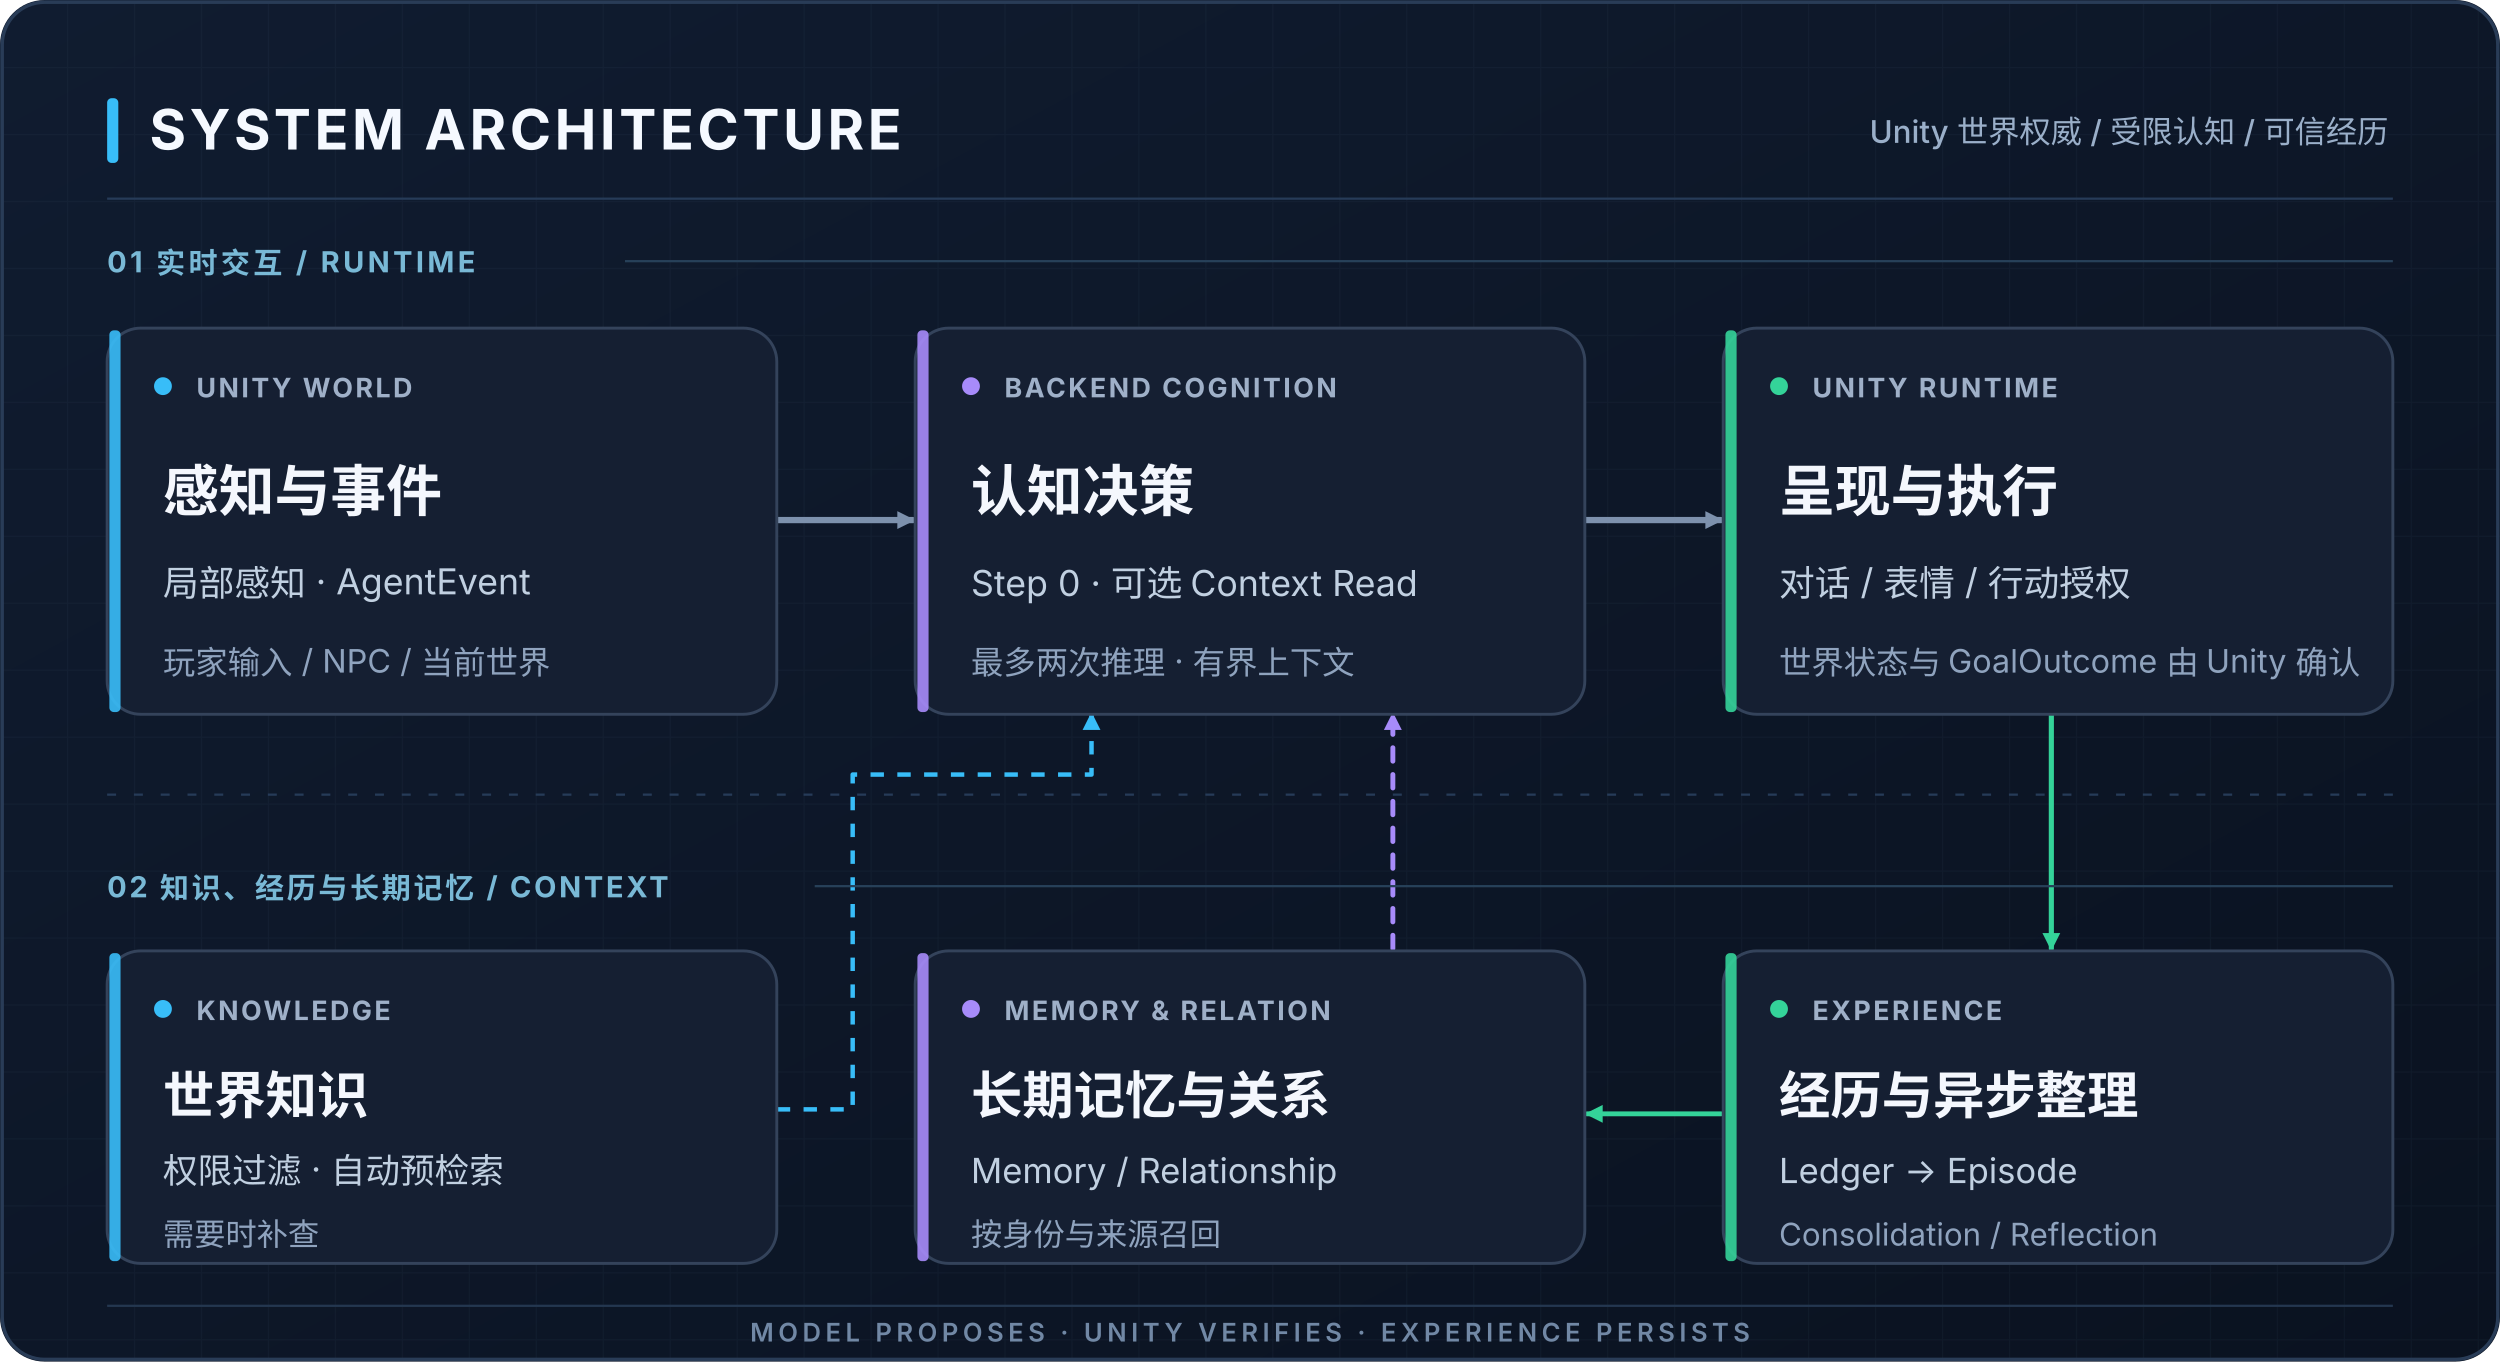
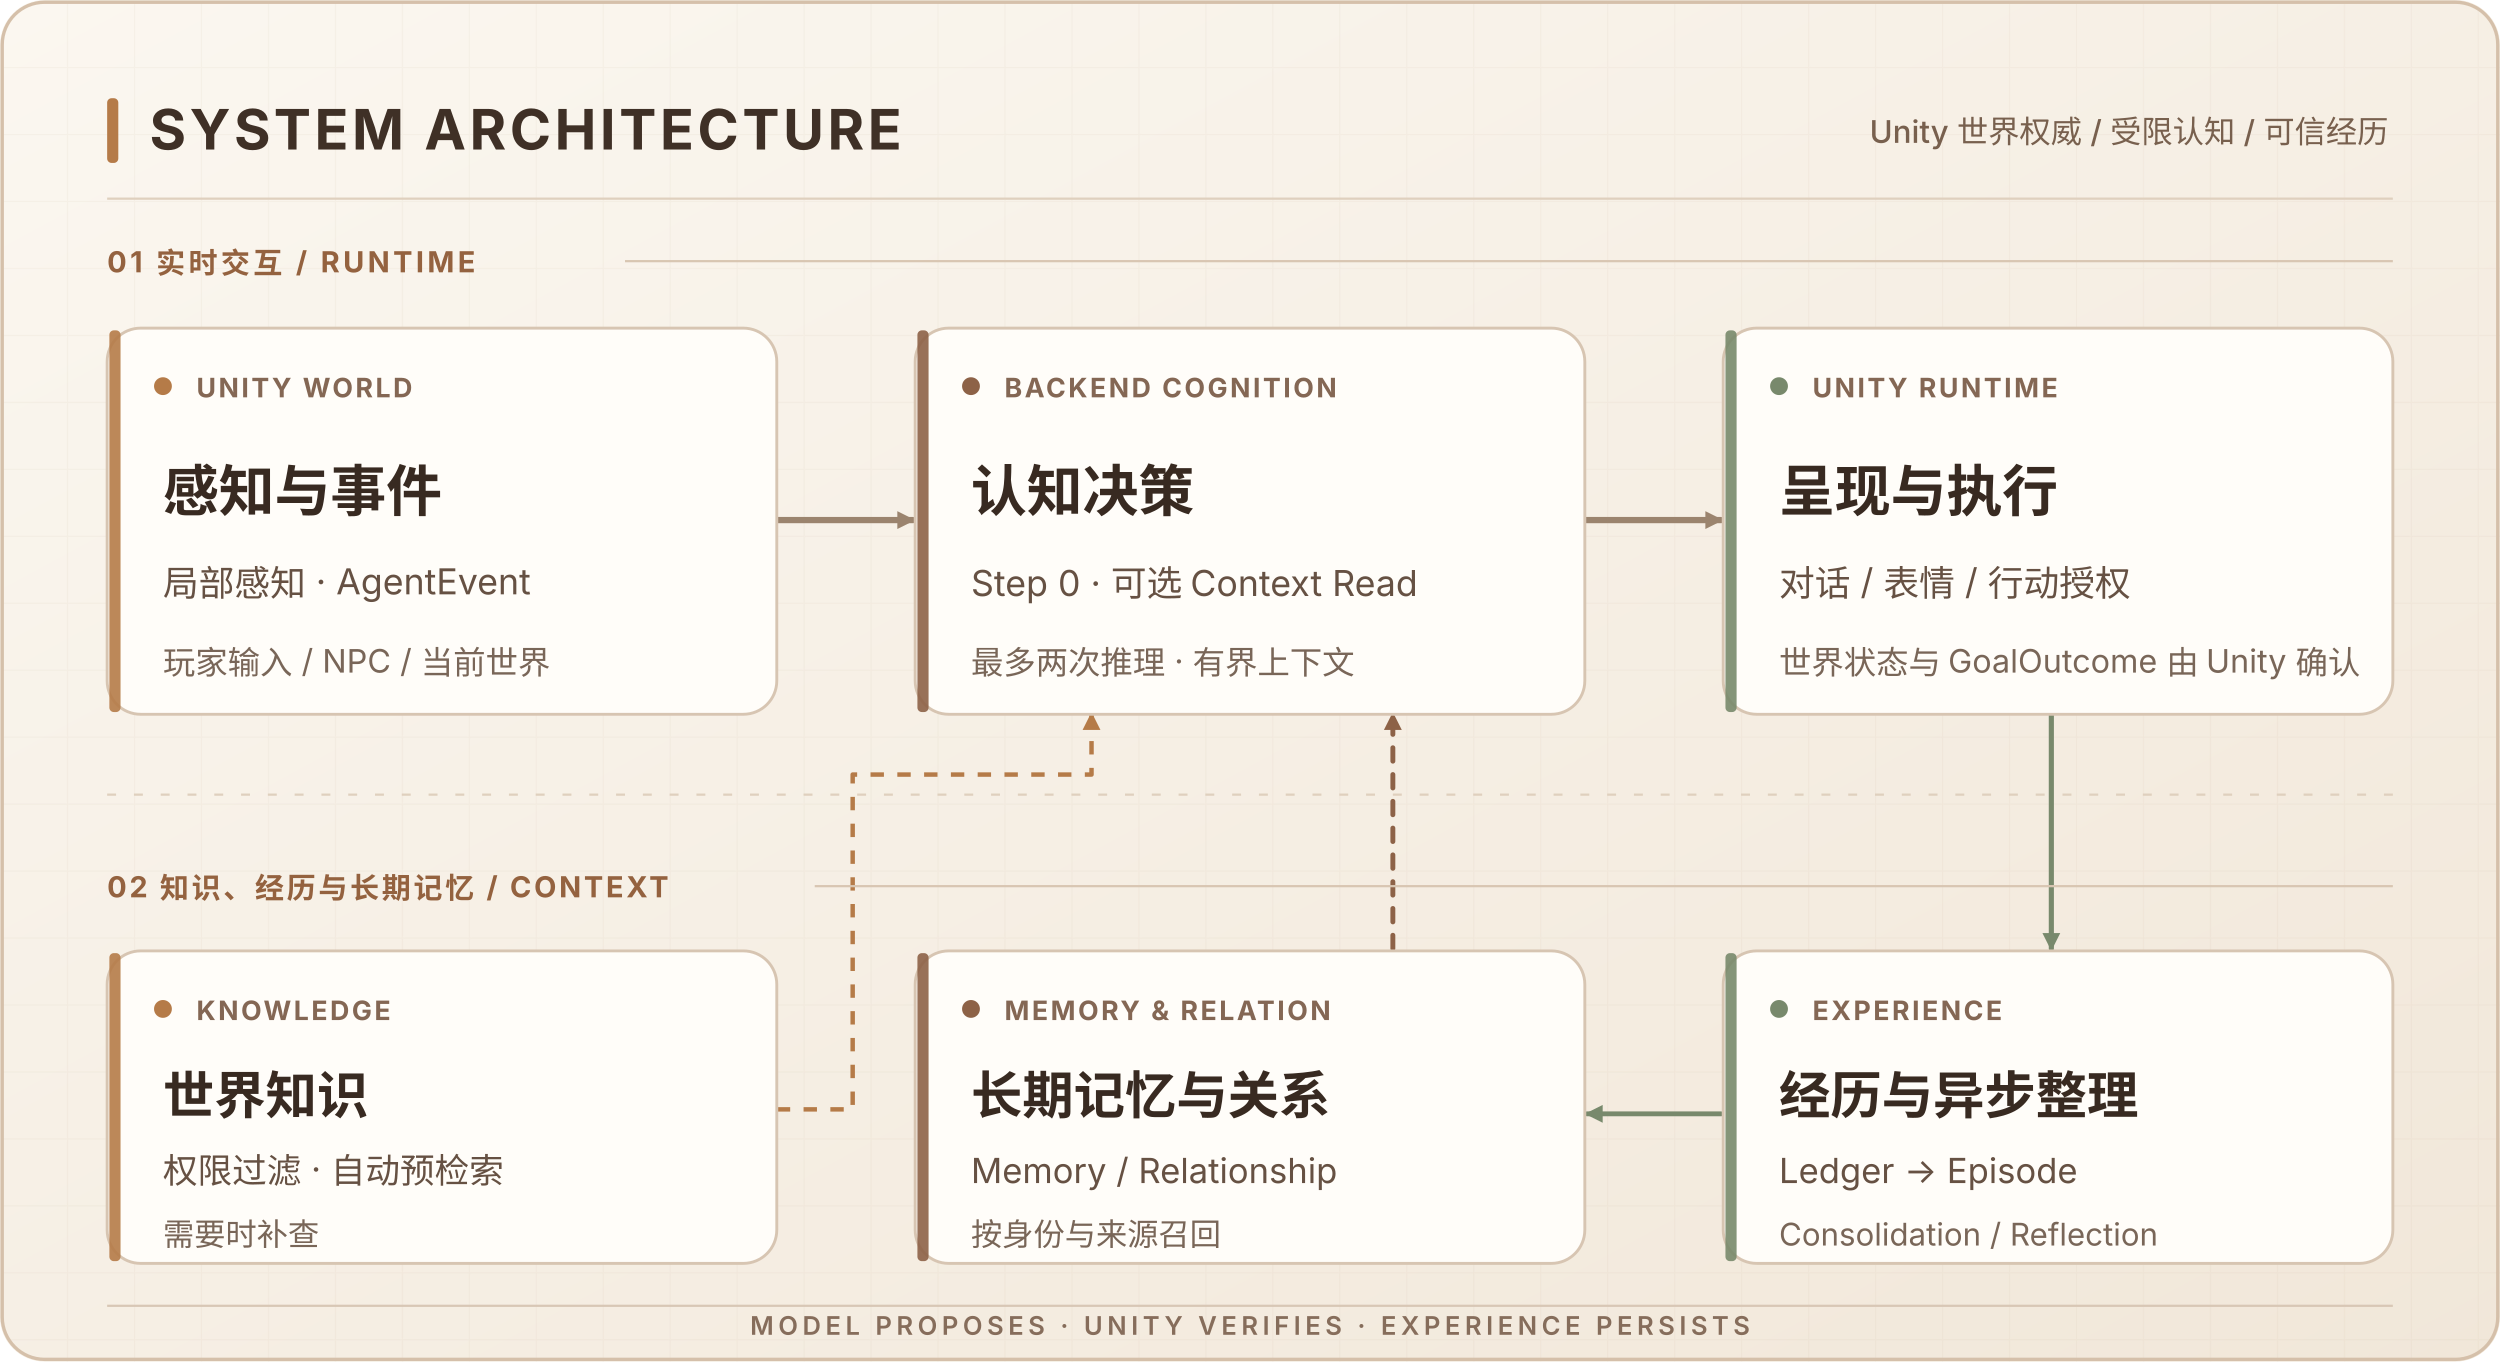
<svg xmlns="http://www.w3.org/2000/svg" width="1120" height="610" viewBox="0 0 1120 610" role="img" aria-label="EmbodiedNPC 分层架构：Unity 感知进入有界认知、经 Unity 验证后呈现或执行，真实经历异步整理为长期记忆和关系，世界知识与记忆支撑之后的认知">
  <defs>
    <linearGradient id="bg" x1="0" y1="0" x2="1" y2="1">
-       <stop stop-color="#101C30" />
-       <stop offset="1" stop-color="#0A1220" />
+       <stop stop-color="#FBF7F0" />
+       <stop offset="1" stop-color="#F1E7D9" />
    </linearGradient>
    <pattern id="g" width="30" height="30" patternUnits="userSpaceOnUse">
-       <path d="M30 0H0V30" fill="none" stroke="#516B8B" stroke-opacity=".075" stroke-width="1" />
+       <path d="M30 0H0V30" fill="none" stroke="#BDA48E" stroke-opacity=".075" stroke-width="1" />
    </pattern>
    <marker id="a" markerWidth="9" markerHeight="9" refX="7" refY="4" orient="auto" markerUnits="userSpaceOnUse">
-       <path d="M0 0L8 4L0 8Z" fill="#7D91AD" />
+       <path d="M0 0L8 4L0 8Z" fill="#9B846E" />
    </marker>
-     <marker id="cyan" markerWidth="9" markerHeight="9" refX="7" refY="4" orient="auto" markerUnits="userSpaceOnUse">
-       <path d="M0 0L8 4L0 8Z" fill="#38BDF8" />
+     <marker id="caramel" markerWidth="9" markerHeight="9" refX="7" refY="4" orient="auto" markerUnits="userSpaceOnUse">
+       <path d="M0 0L8 4L0 8Z" fill="#B57B48" />
    </marker>
-     <marker id="violet" markerWidth="9" markerHeight="9" refX="7" refY="4" orient="auto" markerUnits="userSpaceOnUse">
-       <path d="M0 0L8 4L0 8Z" fill="#A78BFA" />
+     <marker id="espresso" markerWidth="9" markerHeight="9" refX="7" refY="4" orient="auto" markerUnits="userSpaceOnUse">
+       <path d="M0 0L8 4L0 8Z" fill="#8D6247" />
    </marker>
-     <marker id="green" markerWidth="9" markerHeight="9" refX="7" refY="4" orient="auto" markerUnits="userSpaceOnUse">
-       <path d="M0 0L8 4L0 8Z" fill="#34D399" />
+     <marker id="sage" markerWidth="9" markerHeight="9" refX="7" refY="4" orient="auto" markerUnits="userSpaceOnUse">
+       <path d="M0 0L8 4L0 8Z" fill="#78896C" />
    </marker>
  </defs>
  <rect width="1120" height="610" rx="20" fill="url(#bg)" />
  <rect width="1120" height="610" rx="20" fill="url(#g)" />
-   <rect x="1" y="1" width="1118" height="608" rx="19" fill="none" stroke="#293C57" stroke-width="1.5" />
-   <rect x="48" y="44" width="5" height="29" rx="2" fill="#38BDF8" />
-   <text x="67" y="67" fill="#F5F9FF" font-size="25" font-weight="750" font-family="Inter, Segoe UI, Noto Sans CJK SC, Microsoft YaHei, Arial, sans-serif" letter-spacing="1.6">SYSTEM ARCHITECTURE</text>
-   <text x="1070" y="64" fill="#9AAFC9" font-size="14" font-weight="500" font-family="Inter, Segoe UI, Noto Sans CJK SC, Microsoft YaHei, Arial, sans-serif" text-anchor="end">Unity 世界权威  /  受限认知  /  可信经历</text>
-   <path d="M48 89H1072" stroke="#263B58" stroke-width="1" />
-   <text x="48" y="122" fill="#79B9D6" font-size="13" font-weight="700" font-family="Inter, Segoe UI, Noto Sans CJK SC, Microsoft YaHei, Arial, sans-serif" letter-spacing="1.5">01   实时交互  /  RUNTIME</text>
-   <path d="M280 117H1072" stroke="#274159" stroke-width="1" />
-   <path d="M348 233H409" stroke="#7D91AD" stroke-width="2.8" stroke-linecap="round" marker-end="url(#a)" />
-   <path d="M710 233H771" stroke="#7D91AD" stroke-width="2.8" stroke-linecap="round" marker-end="url(#a)" />
-   <path d="M919 320V425" stroke="#34D399" stroke-width="2.3" stroke-linecap="round" marker-end="url(#green)" />
-   <path d="M771 499H711" stroke="#34D399" stroke-width="2.2" stroke-linecap="round" marker-end="url(#green)" />
-   <path d="M624 425V320" stroke="#A78BFA" stroke-width="2.2" stroke-dasharray="6 6" stroke-linecap="round" marker-end="url(#violet)" />
-   <path d="M348 497H382V347H489V320" fill="none" stroke="#38BDF8" stroke-width="2" stroke-dasharray="6 6" stroke-linejoin="round" marker-end="url(#cyan)" />
-   <path d="M48 356H1072" stroke="#263B58" stroke-width="1" stroke-dasharray="4 8" />
-   <text x="48" y="402" fill="#79B9D6" font-size="13" font-weight="700" font-family="Inter, Segoe UI, Noto Sans CJK SC, Microsoft YaHei, Arial, sans-serif" letter-spacing="1.2">02   知识、经历与长期记忆  /  CONTEXT</text>
-   <path d="M365 397H1072" stroke="#274159" stroke-width="1" />
+   <rect x="1" y="1" width="1118" height="608" rx="19" fill="none" stroke="#D5C0AA" stroke-width="1.5" />
+   <rect x="48" y="44" width="5" height="29" rx="2" fill="#B57B48" />
+   <text x="67" y="67" fill="#3F3026" font-size="25" font-weight="750" font-family="Inter, Segoe UI, Noto Sans CJK SC, Microsoft YaHei, Arial, sans-serif" letter-spacing="1.6">SYSTEM ARCHITECTURE</text>
+   <text x="1070" y="64" fill="#78604E" font-size="14" font-weight="500" font-family="Inter, Segoe UI, Noto Sans CJK SC, Microsoft YaHei, Arial, sans-serif" text-anchor="end">Unity 世界权威  /  受限认知  /  可信经历</text>
+   <path d="M48 89H1072" stroke="#DFD0BE" stroke-width="1" />
+   <text x="48" y="122" fill="#94623F" font-size="13" font-weight="700" font-family="Inter, Segoe UI, Noto Sans CJK SC, Microsoft YaHei, Arial, sans-serif" letter-spacing="1.5">01   实时交互  /  RUNTIME</text>
+   <path d="M280 117H1072" stroke="#D8C6B2" stroke-width="1" />
+   <path d="M348 233H409" stroke="#9B846E" stroke-width="2.8" stroke-linecap="round" marker-end="url(#a)" />
+   <path d="M710 233H771" stroke="#9B846E" stroke-width="2.8" stroke-linecap="round" marker-end="url(#a)" />
+   <path d="M919 320V425" stroke="#78896C" stroke-width="2.3" stroke-linecap="round" marker-end="url(#sage)" />
+   <path d="M771 499H711" stroke="#78896C" stroke-width="2.2" stroke-linecap="round" marker-end="url(#sage)" />
+   <path d="M624 425V320" stroke="#8D6247" stroke-width="2.2" stroke-dasharray="6 6" stroke-linecap="round" marker-end="url(#espresso)" />
+   <path d="M348 497H382V347H489V320" fill="none" stroke="#B57B48" stroke-width="2" stroke-dasharray="6 6" stroke-linejoin="round" marker-end="url(#caramel)" />
+   <path d="M48 356H1072" stroke="#DFD0BE" stroke-width="1" stroke-dasharray="4 8" />
+   <text x="48" y="402" fill="#94623F" font-size="13" font-weight="700" font-family="Inter, Segoe UI, Noto Sans CJK SC, Microsoft YaHei, Arial, sans-serif" letter-spacing="1.2">02   知识、经历与长期记忆  /  CONTEXT</text>
+   <path d="M365 397H1072" stroke="#D8C6B2" stroke-width="1" />
  <g>
-     <rect x="48" y="147" width="300" height="173" rx="15" fill="#151F32" stroke="#34435B" stroke-width="1.3" />
-     <rect x="49" y="148" width="5" height="171" rx="2" fill="#38BDF8" opacity=".9" />
-     <circle cx="73" cy="173" r="4" fill="#38BDF8" />
-     <text x="88" y="178" fill="#9FB0C8" font-size="12" font-weight="700" font-family="Inter, Segoe UI, Noto Sans CJK SC, Microsoft YaHei, Arial, sans-serif" letter-spacing="1.1">UNITY WORLD</text>
-     <text x="73" y="229" fill="#F4F7FD" font-size="25" font-weight="700" font-family="Inter, Segoe UI, Noto Sans CJK SC, Microsoft YaHei, Arial, sans-serif">感知与事件</text>
-     <text x="73" y="267" fill="#C1D0E1" font-size="16" font-weight="400" font-family="Inter, Segoe UI, Noto Sans CJK SC, Microsoft YaHei, Arial, sans-serif">局部感知  ·  AgentEvent</text>
-     <text x="73" y="302" fill="#8FA3BE" font-size="14.5" font-weight="400" font-family="Inter, Segoe UI, Noto Sans CJK SC, Microsoft YaHei, Arial, sans-serif">玩家输入 / NPC / 当前世界</text>
+     <rect x="48" y="147" width="300" height="173" rx="15" fill="#FFFDF9" stroke="#D7C5B2" stroke-width="1.3" />
+     <rect x="49" y="148" width="5" height="171" rx="2" fill="#B57B48" opacity=".9" />
+     <circle cx="73" cy="173" r="4" fill="#B57B48" />
+     <text x="88" y="178" fill="#846754" font-size="12" font-weight="700" font-family="Inter, Segoe UI, Noto Sans CJK SC, Microsoft YaHei, Arial, sans-serif" letter-spacing="1.1">UNITY WORLD</text>
+     <text x="73" y="229" fill="#382A21" font-size="25" font-weight="700" font-family="Inter, Segoe UI, Noto Sans CJK SC, Microsoft YaHei, Arial, sans-serif">感知与事件</text>
+     <text x="73" y="267" fill="#665143" font-size="16" font-weight="400" font-family="Inter, Segoe UI, Noto Sans CJK SC, Microsoft YaHei, Arial, sans-serif">局部感知  ·  AgentEvent</text>
+     <text x="73" y="302" fill="#796658" font-size="14.5" font-weight="400" font-family="Inter, Segoe UI, Noto Sans CJK SC, Microsoft YaHei, Arial, sans-serif">玩家输入 / NPC / 当前世界</text>
  </g>
  <g>
-     <rect x="410" y="147" width="300" height="173" rx="15" fill="#151F32" stroke="#34435B" stroke-width="1.3" />
-     <rect x="411" y="148" width="5" height="171" rx="2" fill="#A78BFA" opacity=".9" />
-     <circle cx="435" cy="173" r="4" fill="#A78BFA" />
-     <text x="450" y="178" fill="#9FB0C8" font-size="12" font-weight="700" font-family="Inter, Segoe UI, Noto Sans CJK SC, Microsoft YaHei, Arial, sans-serif" letter-spacing="1.1">BACKEND COGNITION</text>
-     <text x="435" y="229" fill="#F4F7FD" font-size="25" font-weight="700" font-family="Inter, Segoe UI, Noto Sans CJK SC, Microsoft YaHei, Arial, sans-serif">认知决策</text>
-     <text x="435" y="267" fill="#C1D0E1" font-size="16" font-weight="400" font-family="Inter, Segoe UI, Noto Sans CJK SC, Microsoft YaHei, Arial, sans-serif">Step 0  ·  可选 Context Read</text>
-     <text x="435" y="302" fill="#8FA3BE" font-size="14.5" font-weight="400" font-family="Inter, Segoe UI, Noto Sans CJK SC, Microsoft YaHei, Arial, sans-serif">最多两次推理 · 有界上下文</text>
+     <rect x="410" y="147" width="300" height="173" rx="15" fill="#FFFDF9" stroke="#D7C5B2" stroke-width="1.3" />
+     <rect x="411" y="148" width="5" height="171" rx="2" fill="#8D6247" opacity=".9" />
+     <circle cx="435" cy="173" r="4" fill="#8D6247" />
+     <text x="450" y="178" fill="#846754" font-size="12" font-weight="700" font-family="Inter, Segoe UI, Noto Sans CJK SC, Microsoft YaHei, Arial, sans-serif" letter-spacing="1.1">BACKEND COGNITION</text>
+     <text x="435" y="229" fill="#382A21" font-size="25" font-weight="700" font-family="Inter, Segoe UI, Noto Sans CJK SC, Microsoft YaHei, Arial, sans-serif">认知决策</text>
+     <text x="435" y="267" fill="#665143" font-size="16" font-weight="400" font-family="Inter, Segoe UI, Noto Sans CJK SC, Microsoft YaHei, Arial, sans-serif">Step 0  ·  可选 Context Read</text>
+     <text x="435" y="302" fill="#796658" font-size="14.5" font-weight="400" font-family="Inter, Segoe UI, Noto Sans CJK SC, Microsoft YaHei, Arial, sans-serif">最多两次推理 · 有界上下文</text>
  </g>
  <g>
-     <rect x="772" y="147" width="300" height="173" rx="15" fill="#151F32" stroke="#34435B" stroke-width="1.3" />
-     <rect x="773" y="148" width="5" height="171" rx="2" fill="#34D399" opacity=".9" />
-     <circle cx="797" cy="173" r="4" fill="#34D399" />
-     <text x="812" y="178" fill="#9FB0C8" font-size="12" font-weight="700" font-family="Inter, Segoe UI, Noto Sans CJK SC, Microsoft YaHei, Arial, sans-serif" letter-spacing="1.1">UNITY RUNTIME</text>
-     <text x="797" y="229" fill="#F4F7FD" font-size="25" font-weight="700" font-family="Inter, Segoe UI, Noto Sans CJK SC, Microsoft YaHei, Arial, sans-serif">呈现与执行</text>
-     <text x="797" y="267" fill="#C1D0E1" font-size="16" font-weight="400" font-family="Inter, Segoe UI, Noto Sans CJK SC, Microsoft YaHei, Arial, sans-serif">对话 / 表情 / 行动授权</text>
-     <text x="797" y="302" fill="#8FA3BE" font-size="14.5" font-weight="400" font-family="Inter, Segoe UI, Noto Sans CJK SC, Microsoft YaHei, Arial, sans-serif">世界状态与 GoalOutcome 由 Unity 确认</text>
+     <rect x="772" y="147" width="300" height="173" rx="15" fill="#FFFDF9" stroke="#D7C5B2" stroke-width="1.3" />
+     <rect x="773" y="148" width="5" height="171" rx="2" fill="#78896C" opacity=".9" />
+     <circle cx="797" cy="173" r="4" fill="#78896C" />
+     <text x="812" y="178" fill="#846754" font-size="12" font-weight="700" font-family="Inter, Segoe UI, Noto Sans CJK SC, Microsoft YaHei, Arial, sans-serif" letter-spacing="1.1">UNITY RUNTIME</text>
+     <text x="797" y="229" fill="#382A21" font-size="25" font-weight="700" font-family="Inter, Segoe UI, Noto Sans CJK SC, Microsoft YaHei, Arial, sans-serif">呈现与执行</text>
+     <text x="797" y="267" fill="#665143" font-size="16" font-weight="400" font-family="Inter, Segoe UI, Noto Sans CJK SC, Microsoft YaHei, Arial, sans-serif">对话 / 表情 / 行动授权</text>
+     <text x="797" y="302" fill="#796658" font-size="14.5" font-weight="400" font-family="Inter, Segoe UI, Noto Sans CJK SC, Microsoft YaHei, Arial, sans-serif">世界状态与 GoalOutcome 由 Unity 确认</text>
  </g>
  <g>
-     <rect x="48" y="426" width="300" height="140" rx="15" fill="#151F32" stroke="#34435B" stroke-width="1.3" />
-     <rect x="49" y="427" width="5" height="138" rx="2" fill="#38BDF8" opacity=".9" />
-     <circle cx="73" cy="452" r="4" fill="#38BDF8" />
-     <text x="88" y="457" fill="#9FB0C8" font-size="12" font-weight="700" font-family="Inter, Segoe UI, Noto Sans CJK SC, Microsoft YaHei, Arial, sans-serif" letter-spacing="1.1">KNOWLEDGE</text>
-     <text x="73" y="499" fill="#F4F7FD" font-size="23" font-weight="700" font-family="Inter, Segoe UI, Noto Sans CJK SC, Microsoft YaHei, Arial, sans-serif">世界知识</text>
-     <text x="73" y="530" fill="#C1D0E1" font-size="15.5" font-weight="400" font-family="Inter, Segoe UI, Noto Sans CJK SC, Microsoft YaHei, Arial, sans-serif">权限过滤 · 自动预检索</text>
-     <text x="73" y="558" fill="#8FA3BE" font-size="14" font-weight="400" font-family="Inter, Segoe UI, Noto Sans CJK SC, Microsoft YaHei, Arial, sans-serif">需要时补查</text>
+     <rect x="48" y="426" width="300" height="140" rx="15" fill="#FFFDF9" stroke="#D7C5B2" stroke-width="1.3" />
+     <rect x="49" y="427" width="5" height="138" rx="2" fill="#B57B48" opacity=".9" />
+     <circle cx="73" cy="452" r="4" fill="#B57B48" />
+     <text x="88" y="457" fill="#846754" font-size="12" font-weight="700" font-family="Inter, Segoe UI, Noto Sans CJK SC, Microsoft YaHei, Arial, sans-serif" letter-spacing="1.1">KNOWLEDGE</text>
+     <text x="73" y="499" fill="#382A21" font-size="23" font-weight="700" font-family="Inter, Segoe UI, Noto Sans CJK SC, Microsoft YaHei, Arial, sans-serif">世界知识</text>
+     <text x="73" y="530" fill="#665143" font-size="15.5" font-weight="400" font-family="Inter, Segoe UI, Noto Sans CJK SC, Microsoft YaHei, Arial, sans-serif">权限过滤 · 自动预检索</text>
+     <text x="73" y="558" fill="#796658" font-size="14" font-weight="400" font-family="Inter, Segoe UI, Noto Sans CJK SC, Microsoft YaHei, Arial, sans-serif">需要时补查</text>
  </g>
  <g>
-     <rect x="410" y="426" width="300" height="140" rx="15" fill="#151F32" stroke="#34435B" stroke-width="1.3" />
-     <rect x="411" y="427" width="5" height="138" rx="2" fill="#A78BFA" opacity=".9" />
-     <circle cx="435" cy="452" r="4" fill="#A78BFA" />
-     <text x="450" y="457" fill="#9FB0C8" font-size="12" font-weight="700" font-family="Inter, Segoe UI, Noto Sans CJK SC, Microsoft YaHei, Arial, sans-serif" letter-spacing="1.1">MEMORY &amp; RELATION</text>
-     <text x="435" y="499" fill="#F4F7FD" font-size="23" font-weight="700" font-family="Inter, Segoe UI, Noto Sans CJK SC, Microsoft YaHei, Arial, sans-serif">长期记忆与关系</text>
-     <text x="435" y="530" fill="#C1D0E1" font-size="15.5" font-weight="400" font-family="Inter, Segoe UI, Noto Sans CJK SC, Microsoft YaHei, Arial, sans-serif">Memory / Relationship</text>
-     <text x="435" y="558" fill="#8FA3BE" font-size="14" font-weight="400" font-family="Inter, Segoe UI, Noto Sans CJK SC, Microsoft YaHei, Arial, sans-serif">按身份与来源召回</text>
+     <rect x="410" y="426" width="300" height="140" rx="15" fill="#FFFDF9" stroke="#D7C5B2" stroke-width="1.3" />
+     <rect x="411" y="427" width="5" height="138" rx="2" fill="#8D6247" opacity=".9" />
+     <circle cx="435" cy="452" r="4" fill="#8D6247" />
+     <text x="450" y="457" fill="#846754" font-size="12" font-weight="700" font-family="Inter, Segoe UI, Noto Sans CJK SC, Microsoft YaHei, Arial, sans-serif" letter-spacing="1.1">MEMORY &amp; RELATION</text>
+     <text x="435" y="499" fill="#382A21" font-size="23" font-weight="700" font-family="Inter, Segoe UI, Noto Sans CJK SC, Microsoft YaHei, Arial, sans-serif">长期记忆与关系</text>
+     <text x="435" y="530" fill="#665143" font-size="15.5" font-weight="400" font-family="Inter, Segoe UI, Noto Sans CJK SC, Microsoft YaHei, Arial, sans-serif">Memory / Relationship</text>
+     <text x="435" y="558" fill="#796658" font-size="14" font-weight="400" font-family="Inter, Segoe UI, Noto Sans CJK SC, Microsoft YaHei, Arial, sans-serif">按身份与来源召回</text>
  </g>
  <g>
-     <rect x="772" y="426" width="300" height="140" rx="15" fill="#151F32" stroke="#34435B" stroke-width="1.3" />
-     <rect x="773" y="427" width="5" height="138" rx="2" fill="#34D399" opacity=".9" />
-     <circle cx="797" cy="452" r="4" fill="#34D399" />
-     <text x="812" y="457" fill="#9FB0C8" font-size="12" font-weight="700" font-family="Inter, Segoe UI, Noto Sans CJK SC, Microsoft YaHei, Arial, sans-serif" letter-spacing="1.1">EXPERIENCE</text>
-     <text x="797" y="499" fill="#F4F7FD" font-size="23" font-weight="700" font-family="Inter, Segoe UI, Noto Sans CJK SC, Microsoft YaHei, Arial, sans-serif">经历与异步整理</text>
-     <text x="797" y="530" fill="#C1D0E1" font-size="15.5" font-weight="400" font-family="Inter, Segoe UI, Noto Sans CJK SC, Microsoft YaHei, Arial, sans-serif">Ledger → Episode</text>
-     <text x="797" y="558" fill="#8FA3BE" font-size="14" font-weight="400" font-family="Inter, Segoe UI, Noto Sans CJK SC, Microsoft YaHei, Arial, sans-serif">Consolidation / Reflection</text>
+     <rect x="772" y="426" width="300" height="140" rx="15" fill="#FFFDF9" stroke="#D7C5B2" stroke-width="1.3" />
+     <rect x="773" y="427" width="5" height="138" rx="2" fill="#78896C" opacity=".9" />
+     <circle cx="797" cy="452" r="4" fill="#78896C" />
+     <text x="812" y="457" fill="#846754" font-size="12" font-weight="700" font-family="Inter, Segoe UI, Noto Sans CJK SC, Microsoft YaHei, Arial, sans-serif" letter-spacing="1.1">EXPERIENCE</text>
+     <text x="797" y="499" fill="#382A21" font-size="23" font-weight="700" font-family="Inter, Segoe UI, Noto Sans CJK SC, Microsoft YaHei, Arial, sans-serif">经历与异步整理</text>
+     <text x="797" y="530" fill="#665143" font-size="15.5" font-weight="400" font-family="Inter, Segoe UI, Noto Sans CJK SC, Microsoft YaHei, Arial, sans-serif">Ledger → Episode</text>
+     <text x="797" y="558" fill="#796658" font-size="14" font-weight="400" font-family="Inter, Segoe UI, Noto Sans CJK SC, Microsoft YaHei, Arial, sans-serif">Consolidation / Reflection</text>
  </g>
-   <path d="M48 585H1072" stroke="#243750" stroke-width="1" />
-   <text x="560" y="601" fill="#7188A5" font-size="11.5" font-weight="600" font-family="Inter, Segoe UI, Noto Sans CJK SC, Microsoft YaHei, Arial, sans-serif" text-anchor="middle" letter-spacing="2">MODEL PROPOSES    ·    UNITY VERIFIES    ·    EXPERIENCE PERSISTS</text>
+   <path d="M48 585H1072" stroke="#D8C7B5" stroke-width="1" />
+   <text x="560" y="598" fill="#866D5B" font-size="11.5" font-weight="600" font-family="Inter, Segoe UI, Noto Sans CJK SC, Microsoft YaHei, Arial, sans-serif" text-anchor="middle" letter-spacing="2">MODEL PROPOSES    ·    UNITY VERIFIES    ·    EXPERIENCE PERSISTS</text>
</svg>
